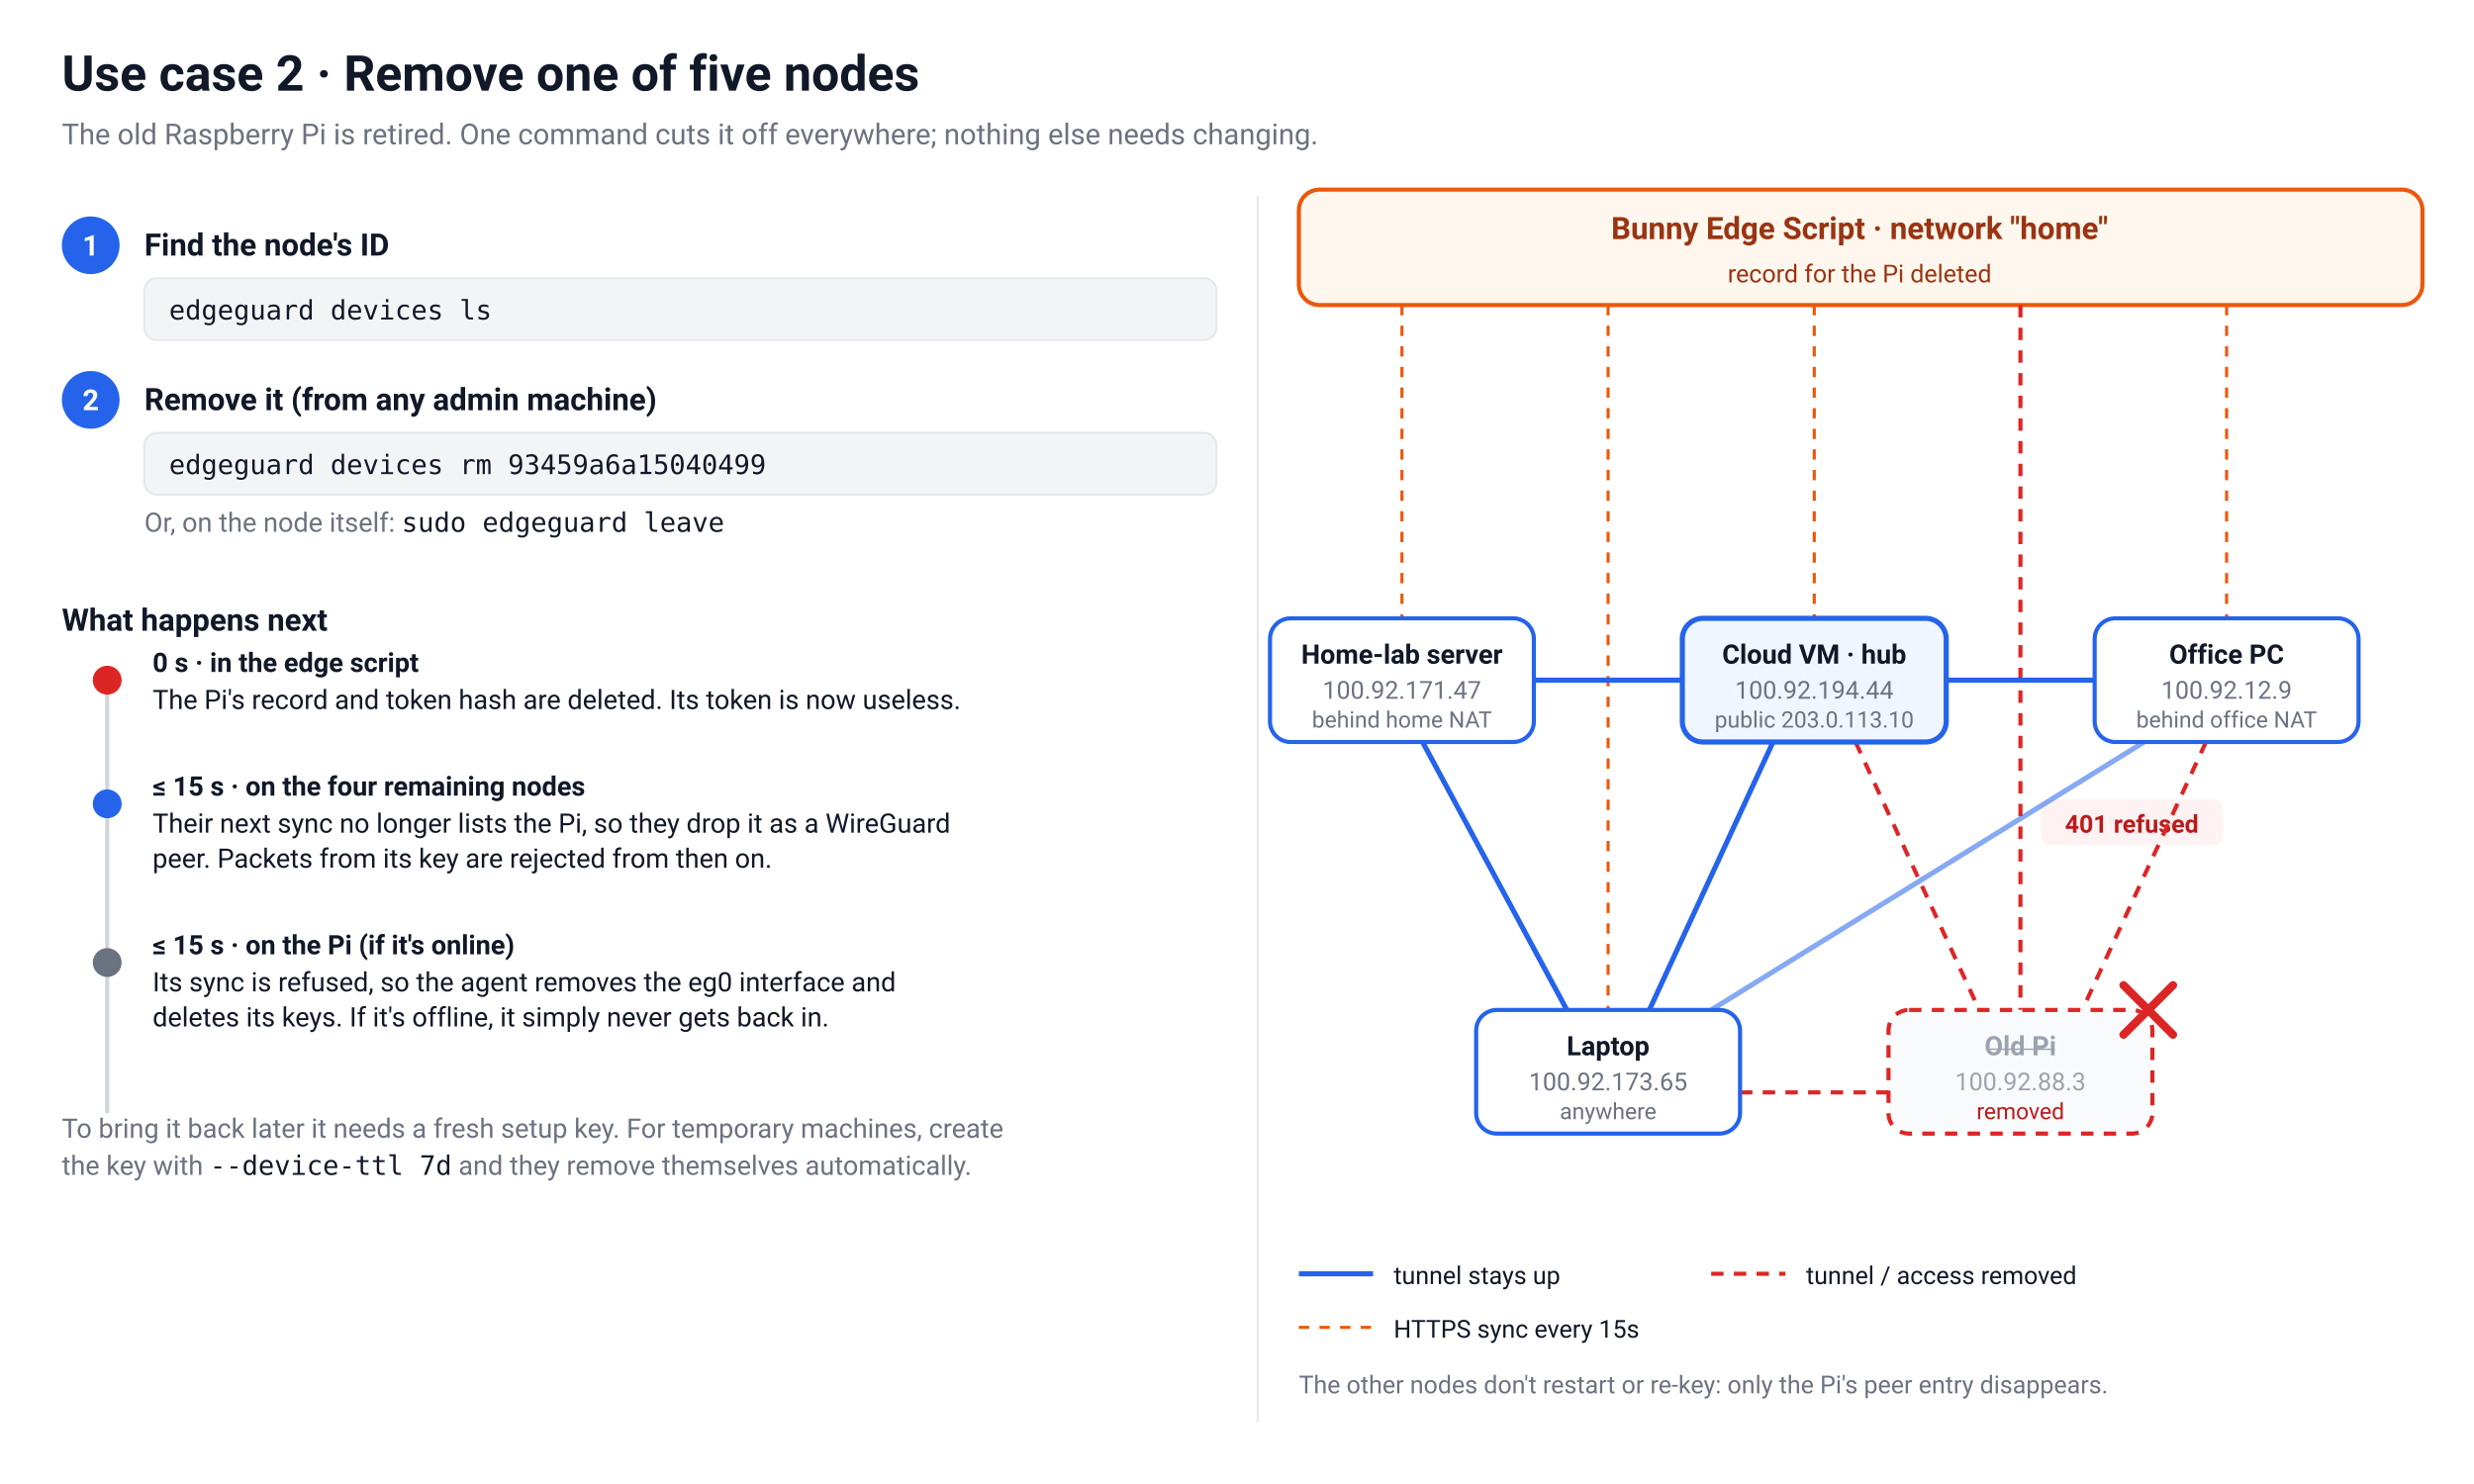
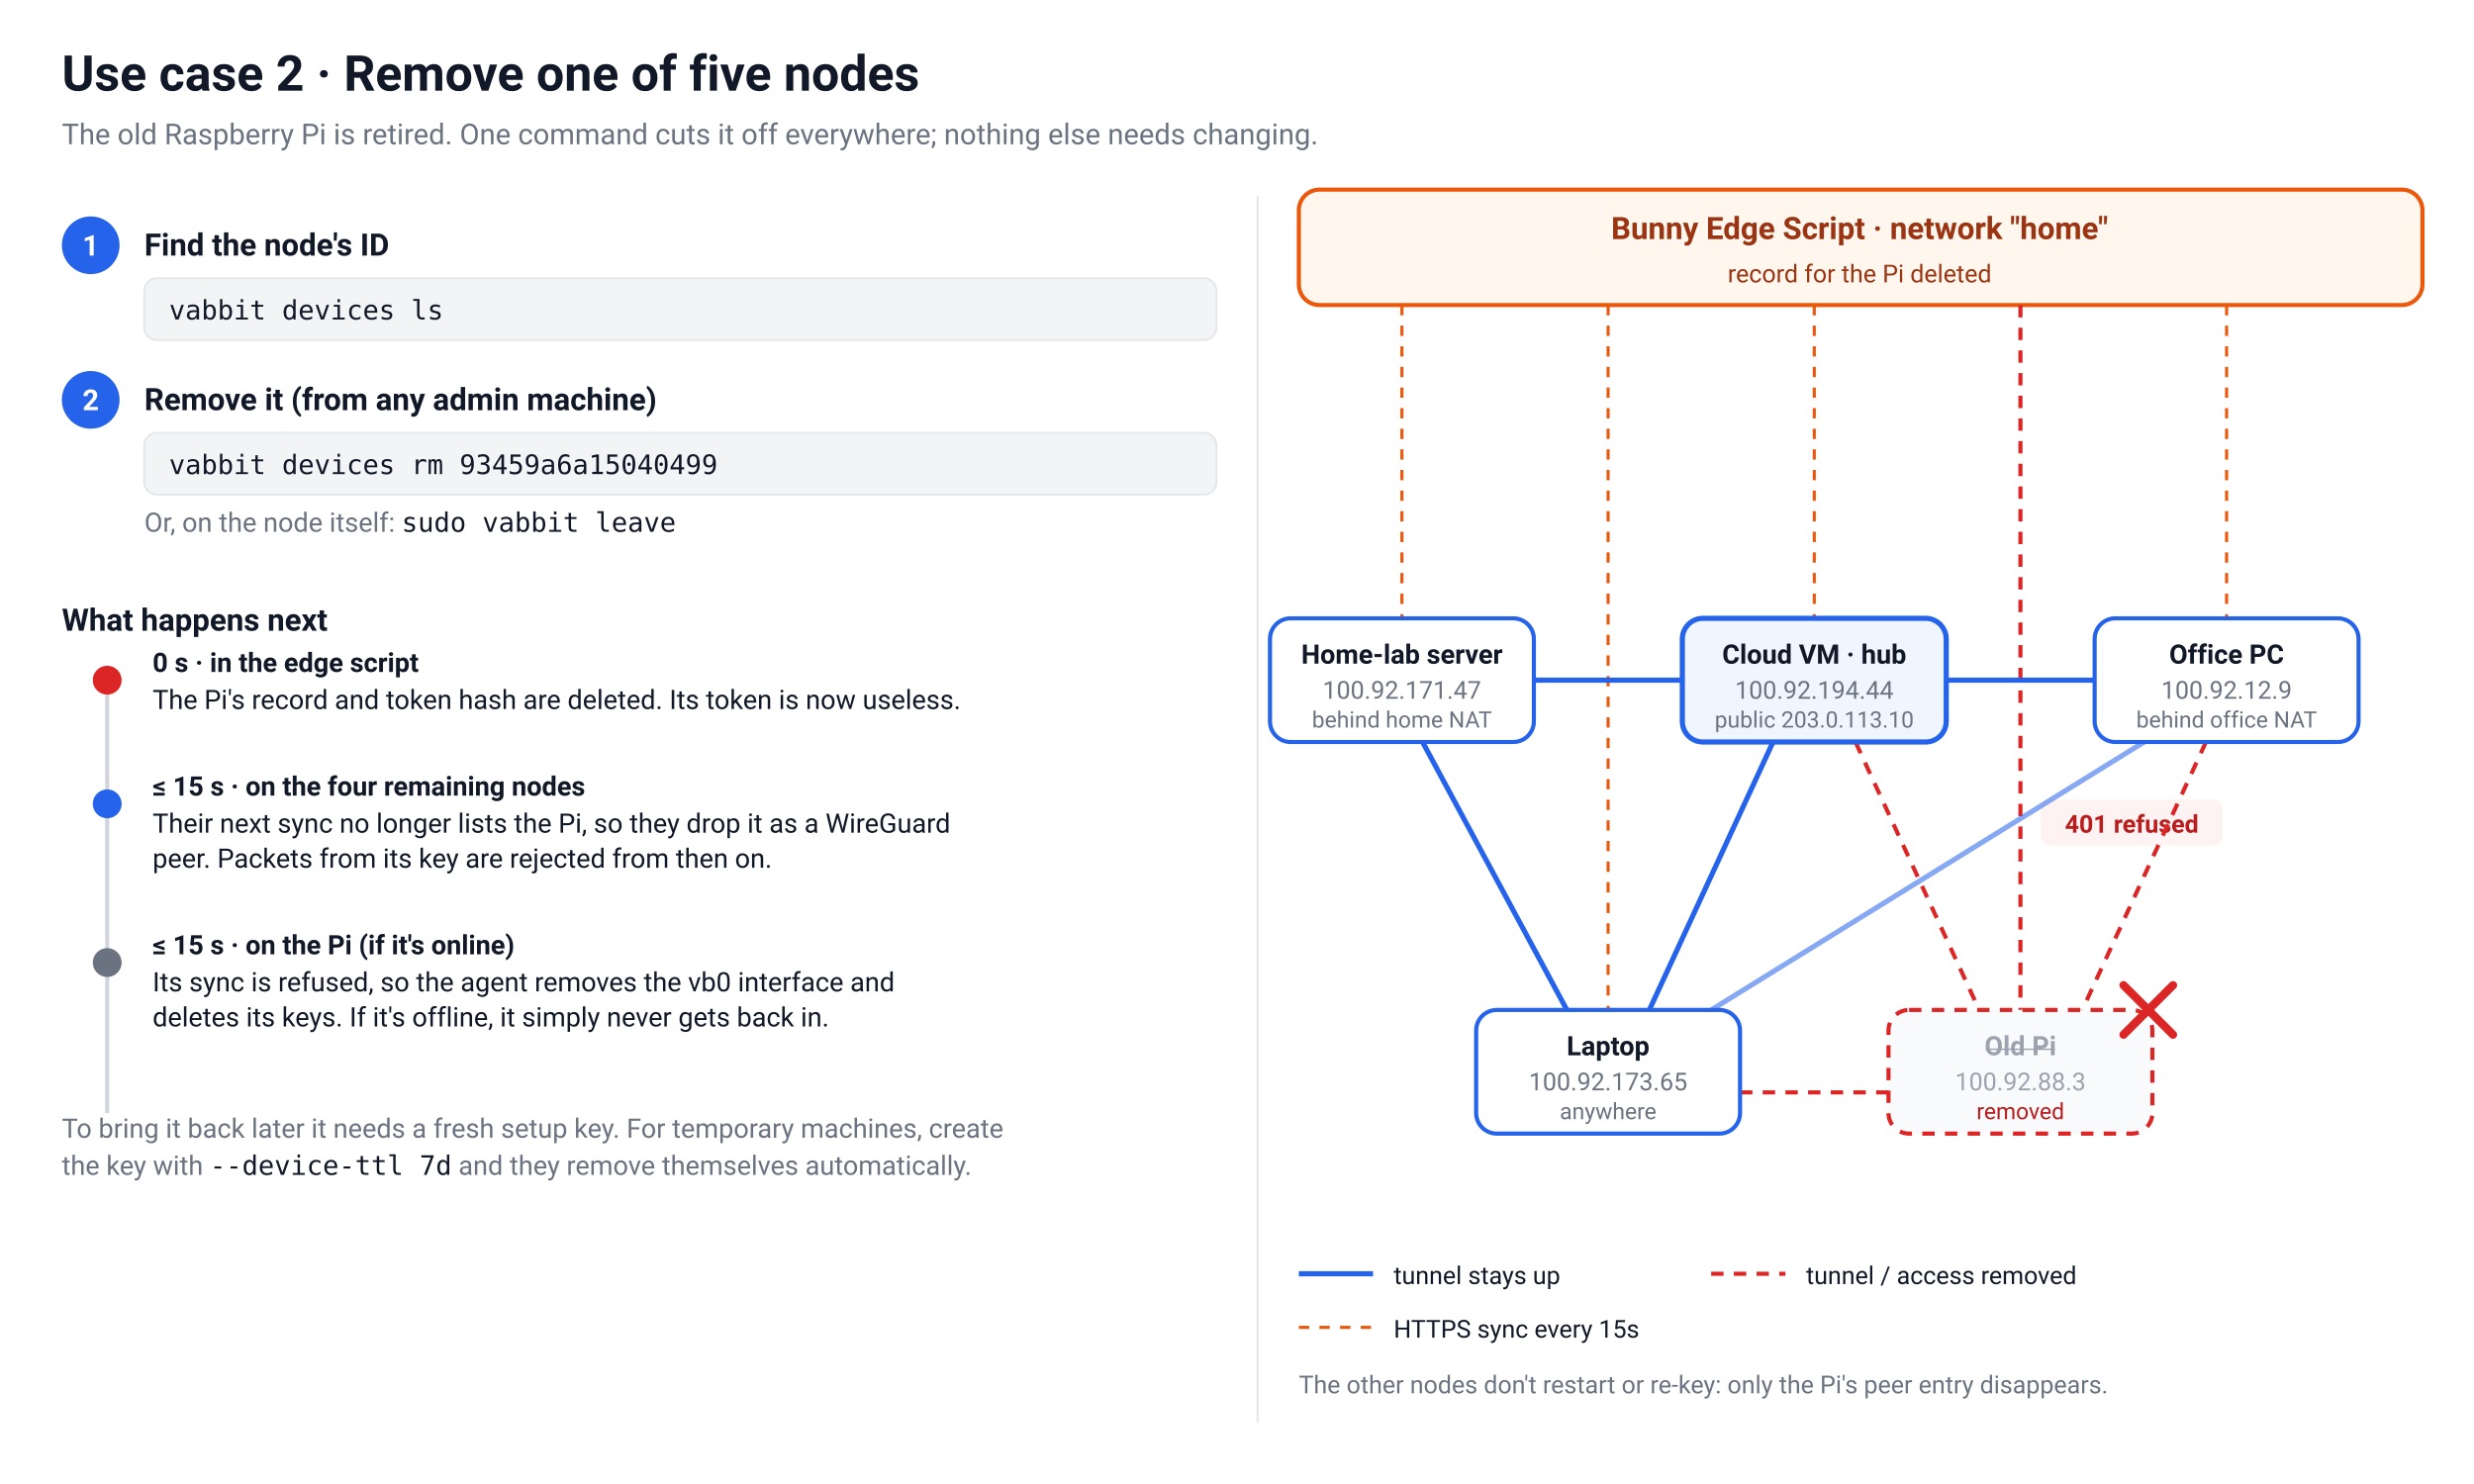
<svg xmlns="http://www.w3.org/2000/svg" viewBox="0 0 1200 720" width="1200" height="720" font-family="system-ui, -apple-system, 'Segoe UI', Roboto, sans-serif">
  <style>
    .t { fill: #111827; }
    .m { fill: #6b7280; }
    .code { white-space: pre; font-family: ui-monospace, 'SF Mono', Menlo, Consolas, monospace; font-size: 13px; fill: #111827; }
    .codebox { fill: #f3f4f6; stroke: #e5e7eb; }
    .num { fill: #2563eb; }
    .numtxt { fill: #ffffff; font-weight: 700; font-size: 14px; }
    .step { font-size: 15px; font-weight: 600; fill: #111827; }
    .node { fill: #ffffff; stroke: #2563eb; stroke-width: 2; }
    .hub { fill: #eff6ff; stroke: #2563eb; stroke-width: 2.5; }
    .wg { stroke: #2563eb; stroke-width: 2.5; fill: none; }
    .sync { stroke: #ea580c; stroke-width: 1.5; stroke-dasharray: 5 5; fill: none; }
    .gone { stroke: #dc2626; stroke-width: 2; stroke-dasharray: 6 5; fill: none; }
    .tl { font-size: 13px; fill: #111827; }
  </style>
  <rect width="1200" height="720" fill="#ffffff" />
  <text x="30" y="44" font-size="24" font-weight="700" class="t">Use case 2 · Remove one of five nodes</text>
  <text x="30" y="70" font-size="14" class="m">The old Raspberry Pi is retired. One command cuts it off everywhere; nothing else needs changing.</text>
  <g transform="translate(30,105)">
    <circle cx="14" cy="14" r="14" class="num" />
    <text x="14" y="19" text-anchor="middle" class="numtxt">1</text>
    <text x="40" y="19" class="step">Find the node's ID</text>
    <rect x="40" y="30" width="520" height="30" rx="6" class="codebox" />
-     <text x="52" y="50" class="code">edgeguard devices ls</text>
+     <text x="52" y="50" class="code">vabbit devices ls</text>
  </g>
  <g transform="translate(30,180)">
    <circle cx="14" cy="14" r="14" class="num" />
    <text x="14" y="19" text-anchor="middle" class="numtxt">2</text>
    <text x="40" y="19" class="step">Remove it (from any admin machine)</text>
    <rect x="40" y="30" width="520" height="30" rx="6" class="codebox" />
-     <text x="52" y="50" class="code">edgeguard devices rm 93459a6a15040499</text>
-     <text x="40" y="78" font-size="13" class="m">Or, on the node itself: <tspan class="code">sudo edgeguard leave</tspan>
+     <text x="52" y="50" class="code">vabbit devices rm 93459a6a15040499</text>
+     <text x="40" y="78" font-size="13" class="m">Or, on the node itself: <tspan class="code">sudo vabbit leave</tspan>
    </text>
  </g>
  <g transform="translate(30,290)">
    <text x="0" y="16" class="step">What happens next</text>
    <line x1="22" y1="34" x2="22" y2="250" stroke="#d1d5db" stroke-width="2" />
    <circle cx="22" cy="40" r="7" fill="#dc2626" />
    <text x="44" y="36" class="tl" font-weight="600">0 s · in the edge script</text>
    <text x="44" y="54" class="tl">The Pi's record and token hash are deleted. Its token is now useless.</text>
    <circle cx="22" cy="100" r="7" fill="#2563eb" />
    <text x="44" y="96" class="tl" font-weight="600">≤ 15 s · on the four remaining nodes</text>
    <text x="44" y="114" class="tl">Their next sync no longer lists the Pi, so they drop it as a WireGuard</text>
    <text x="44" y="131" class="tl">peer. Packets from its key are rejected from then on.</text>
    <circle cx="22" cy="177" r="7" fill="#6b7280" />
    <text x="44" y="173" class="tl" font-weight="600">≤ 15 s · on the Pi (if it's online)</text>
-     <text x="44" y="191" class="tl">Its sync is refused, so the agent removes the eg0 interface and</text>
+     <text x="44" y="191" class="tl">Its sync is refused, so the agent removes the vb0 interface and</text>
    <text x="44" y="208" class="tl">deletes its keys. If it's offline, it simply never gets back in.</text>
    <text x="0" y="262" font-size="13" class="m">To bring it back later it needs a fresh setup key. For temporary machines, create</text>
    <text x="0" y="280" font-size="13" class="m">the key with <tspan class="code">--device-ttl 7d</tspan> and they remove themselves automatically.</text>
  </g>
  <line x1="610" y1="95" x2="610" y2="690" stroke="#e5e7eb" />
  <rect x="630" y="92" width="545" height="56" rx="10" fill="#fff7ed" stroke="#ea580c" stroke-width="2" />
  <text x="902" y="116" text-anchor="middle" font-size="15" font-weight="700" fill="#9a3412">Bunny Edge Script · network "home"</text>
  <text x="902" y="137" text-anchor="middle" font-size="12" fill="#9a3412">record for the Pi deleted</text>
  <line x1="680" y1="148" x2="680" y2="300" class="sync" />
  <line x1="880" y1="148" x2="880" y2="300" class="sync" />
  <line x1="1080" y1="148" x2="1080" y2="300" class="sync" />
  <line x1="780" y1="148" x2="780" y2="490" class="sync" />
  <line x1="980" y1="148" x2="980" y2="490" class="gone" />
  <rect x="990" y="388" width="88" height="22" rx="4" fill="#fef2f2" />
  <text x="1034" y="404" text-anchor="middle" font-size="12" font-weight="700" fill="#b91c1c">401 refused</text>
  <line x1="744" y1="330" x2="816" y2="330" class="wg" />
  <line x1="944" y1="330" x2="1016" y2="330" class="wg" />
  <line x1="860" y1="360" x2="800" y2="490" class="wg" />
  <line x1="690" y1="360" x2="760" y2="490" class="wg" />
  <line x1="830" y1="490" x2="1040" y2="360" class="wg" stroke-opacity="0.55" />
  <line x1="900" y1="360" x2="960" y2="490" class="gone" />
  <line x1="1070" y1="360" x2="1010" y2="490" class="gone" />
  <line x1="844" y1="530" x2="916" y2="530" class="gone" />
  <rect x="616" y="300" width="128" height="60" rx="10" class="node" />
  <text x="680" y="322" text-anchor="middle" font-size="13" font-weight="700" class="t">Home-lab server</text>
  <text x="680" y="339" text-anchor="middle" font-size="12" class="m">100.92.171.47</text>
  <text x="680" y="353" text-anchor="middle" font-size="11" class="m">behind home NAT</text>
  <rect x="816" y="300" width="128" height="60" rx="10" class="hub" />
  <text x="880" y="322" text-anchor="middle" font-size="13" font-weight="700" class="t">Cloud VM · hub</text>
  <text x="880" y="339" text-anchor="middle" font-size="12" class="m">100.92.194.44</text>
  <text x="880" y="353" text-anchor="middle" font-size="11" class="m">public 203.0.113.10</text>
  <rect x="1016" y="300" width="128" height="60" rx="10" class="node" />
  <text x="1080" y="322" text-anchor="middle" font-size="13" font-weight="700" class="t">Office PC</text>
  <text x="1080" y="339" text-anchor="middle" font-size="12" class="m">100.92.12.9</text>
  <text x="1080" y="353" text-anchor="middle" font-size="11" class="m">behind office NAT</text>
  <rect x="716" y="490" width="128" height="60" rx="10" class="node" />
  <text x="780" y="512" text-anchor="middle" font-size="13" font-weight="700" class="t">Laptop</text>
  <text x="780" y="529" text-anchor="middle" font-size="12" class="m">100.92.173.65</text>
  <text x="780" y="543" text-anchor="middle" font-size="11" class="m">anywhere</text>
  <rect x="916" y="490" width="128" height="60" rx="10" fill="#f9fafb" stroke="#dc2626" stroke-width="2" stroke-dasharray="6 5" />
  <text x="980" y="512" text-anchor="middle" font-size="13" font-weight="700" fill="#9ca3af" text-decoration="line-through">Old Pi</text>
  <text x="980" y="529" text-anchor="middle" font-size="12" fill="#9ca3af">100.92.88.3</text>
  <text x="980" y="543" text-anchor="middle" font-size="11" fill="#b91c1c">removed</text>
  <g stroke="#dc2626" stroke-width="4" stroke-linecap="round">
    <line x1="1030" y1="478" x2="1054" y2="502" />
    <line x1="1054" y1="478" x2="1030" y2="502" />
  </g>
  <g transform="translate(630,610)">
    <line x1="0" y1="8" x2="36" y2="8" class="wg" />
    <text x="46" y="13" font-size="12" class="t">tunnel stays up</text>
    <line x1="200" y1="8" x2="236" y2="8" class="gone" />
    <text x="246" y="13" font-size="12" class="t">tunnel / access removed</text>
    <line x1="0" y1="34" x2="36" y2="34" class="sync" />
    <text x="46" y="39" font-size="12" class="t">HTTPS sync every 15s</text>
    <text x="0" y="66" font-size="12" class="m">The other nodes don't restart or re-key: only the Pi's peer entry disappears.</text>
  </g>
</svg>
